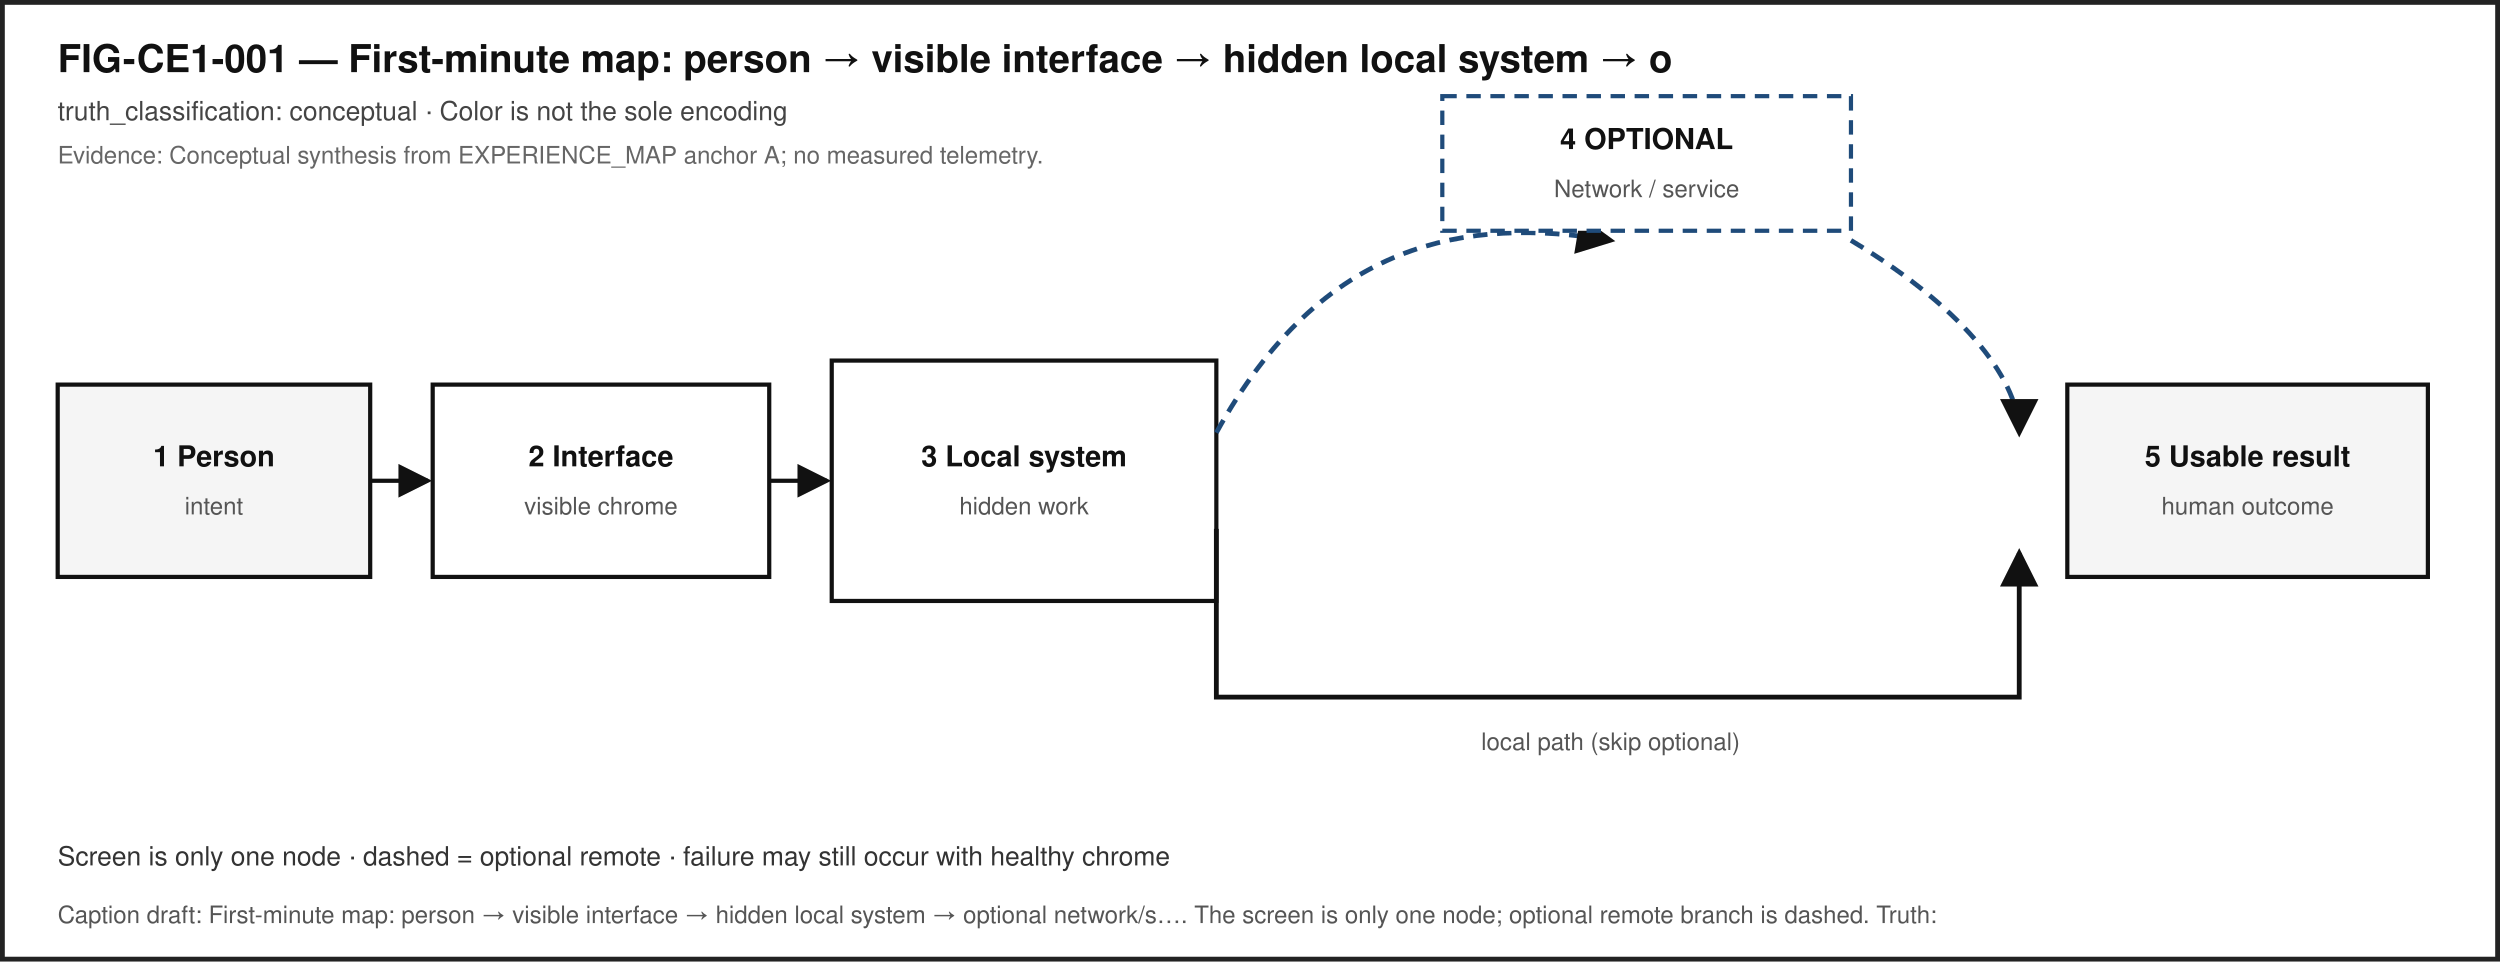
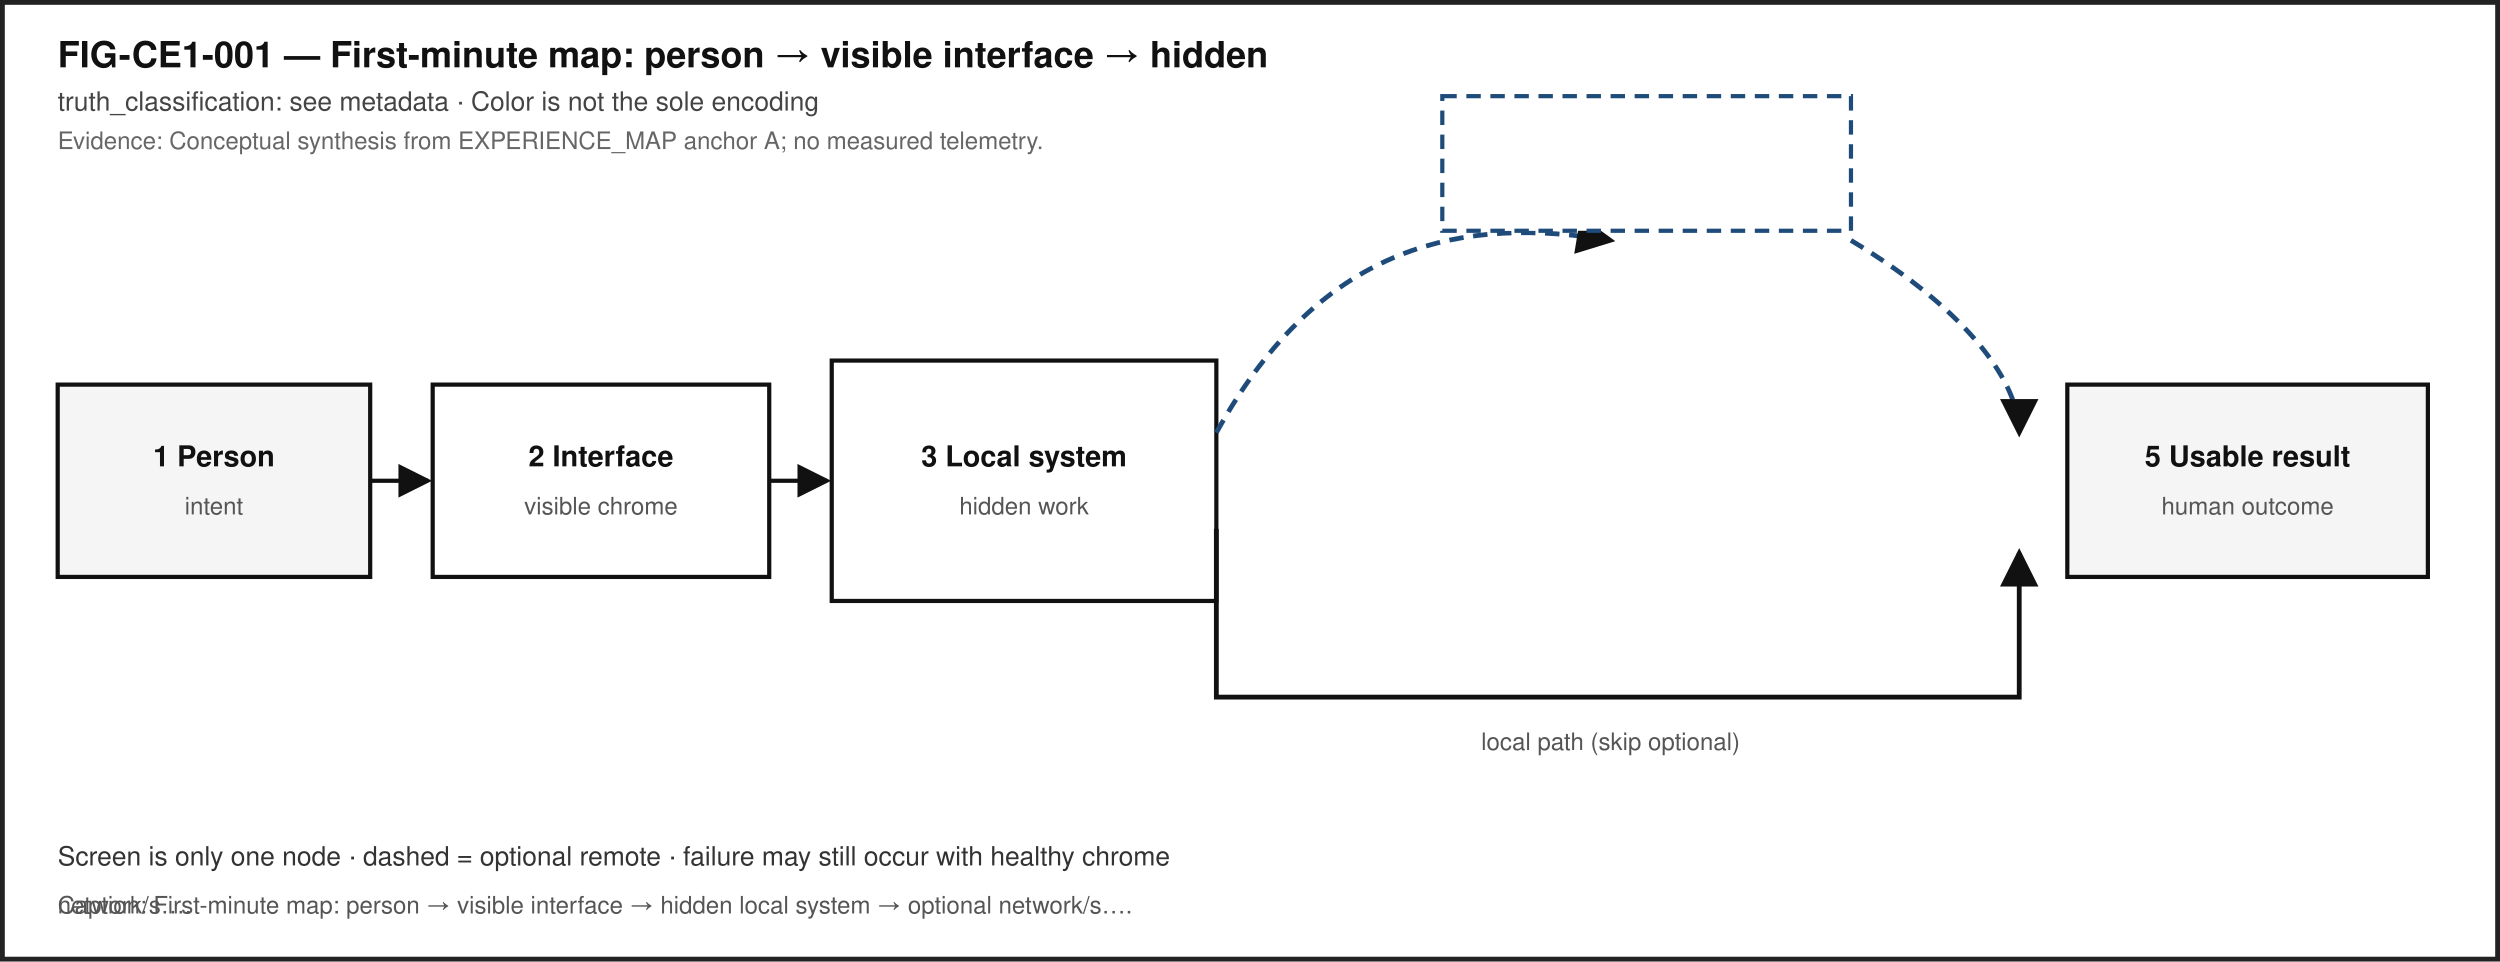
<svg xmlns="http://www.w3.org/2000/svg" width="1040" height="400" viewBox="0 0 1040 400" role="img" aria-labelledby="FIG-CE1-001-title FIG-CE1-001-desc" data-figure-id="FIG-CE1-001" data-truth-classification="conceptual" data-template="tmpl-ecosystem-system-map" data-qualification="">
  <rect width="1040" height="400" fill="#ffffff" />
  <rect x="1" y="1" width="1038" height="398" fill="none" stroke="#222222" stroke-width="2" />
-   <text x="24" y="30" font-family="Helvetica,Arial,sans-serif" font-size="16" font-weight="bold" fill="#111111">FIG-CE1-001 — First-minute map: person → visible interface → hidden local system → o</text>
-   <text x="24" y="50" font-family="Helvetica,Arial,sans-serif" font-size="11" fill="#444444">truth_classification: conceptual · Color is not the sole encoding</text>
-   <text x="24" y="68" font-family="Helvetica,Arial,sans-serif" font-size="10" fill="#666666">Evidence: Conceptual synthesis from EXPERIENCE_MAP anchor A; no measured telemetry.</text>
  <defs>
    <marker id="arr" markerWidth="8" markerHeight="8" refX="7" refY="4" orient="auto">
      <path d="M0,0 L8,4 L0,8 Z" fill="#111111" />
    </marker>
  </defs>
+   <text x="24" y="28" font-family="Helvetica,Arial,sans-serif" font-size="15" fill="#111111" font-weight="bold">FIG-CE1-001 — First-minute map: person → visible interface → hidden</text>
+   <text x="24" y="46" font-family="Helvetica,Arial,sans-serif" font-size="11" fill="#444444">truth_classification: see metadata · Color is not the sole encoding</text>
+   <text x="24" y="62" font-family="Helvetica,Arial,sans-serif" font-size="10" fill="#666666">Evidence: Conceptual synthesis from EXPERIENCE_MAP anchor A; no measured telemetry.</text>
+   <text x="24" y="380" font-family="Helvetica,Arial,sans-serif" font-size="10" fill="#555555">Caption: First-minute map: person → visible interface → hidden local system → optional network/s….</text>
+   <text x="24" y="380" font-family="Helvetica,Arial,sans-serif" font-size="10" fill="#555555">network/s….</text>
  <rect x="24" y="160" width="130" height="80" fill="#f5f5f5" stroke="#111111" stroke-width="1.75" />
  <text x="89.0" y="194.0" text-anchor="middle" font-family="Helvetica,Arial,sans-serif" font-size="12" font-weight="bold" fill="#111111">1 Person</text>
  <text x="89.0" y="214.0" text-anchor="middle" font-family="Helvetica,Arial,sans-serif" font-size="10" fill="#555555">intent</text>
  <line x1="154" y1="200" x2="178" y2="200" stroke="#111111" stroke-width="1.75" marker-end="url(#arr)" />
  <rect x="180" y="160" width="140" height="80" fill="#ffffff" stroke="#111111" stroke-width="1.75" />
  <text x="250.0" y="194.0" text-anchor="middle" font-family="Helvetica,Arial,sans-serif" font-size="12" font-weight="bold" fill="#111111">2 Interface</text>
  <text x="250.0" y="214.0" text-anchor="middle" font-family="Helvetica,Arial,sans-serif" font-size="10" fill="#555555">visible chrome</text>
  <line x1="320" y1="200" x2="344" y2="200" stroke="#111111" stroke-width="1.75" marker-end="url(#arr)" />
  <rect x="346" y="150" width="160" height="100" fill="#ffffff" stroke="#111111" stroke-width="1.75" />
  <text x="426.0" y="194.0" text-anchor="middle" font-family="Helvetica,Arial,sans-serif" font-size="12" font-weight="bold" fill="#111111">3 Local system</text>
  <text x="426.0" y="214.0" text-anchor="middle" font-family="Helvetica,Arial,sans-serif" font-size="10" fill="#555555">hidden work</text>
  <path d="M506,180 C550,100 610,90 670,100" fill="none" stroke="#1F4B7A" stroke-width="2" stroke-dasharray="6 4" marker-end="url(#arr)" />
  <rect x="600" y="40" width="170" height="56" fill="#ffffff" stroke="#1F4B7A" stroke-width="1.75" stroke-dasharray="6 4" />
-   <text x="685.0" y="62.0" text-anchor="middle" font-family="Helvetica,Arial,sans-serif" font-size="12" font-weight="bold" fill="#111111">4 OPTIONAL</text>
-   <text x="685.0" y="82.0" text-anchor="middle" font-family="Helvetica,Arial,sans-serif" font-size="10" fill="#555555">Network / service</text>
  <path d="M770,100 C820,130 840,160 840,180" fill="none" stroke="#1F4B7A" stroke-width="2" stroke-dasharray="6 4" marker-end="url(#arr)" />
  <path d="M506,220 L506,290 L840,290 L840,230" fill="none" stroke="#111111" stroke-width="2" marker-end="url(#arr)" />
  <text x="670" y="312" text-anchor="middle" font-family="Helvetica,Arial,sans-serif" font-size="10" fill="#555555">local path (skip optional)</text>
  <rect x="860" y="160" width="150" height="80" fill="#f5f5f5" stroke="#111111" stroke-width="1.75" />
  <text x="935.0" y="194.0" text-anchor="middle" font-family="Helvetica,Arial,sans-serif" font-size="12" font-weight="bold" fill="#111111">5 Usable result</text>
  <text x="935.0" y="214.0" text-anchor="middle" font-family="Helvetica,Arial,sans-serif" font-size="10" fill="#555555">human outcome</text>
  <text x="24" y="360" font-family="Helvetica,Arial,sans-serif" font-size="11" fill="#333333">Screen is only one node · dashed = optional remote · failure may still occur with healthy chrome</text>
-   <text x="24" y="384" font-family="Helvetica,Arial,sans-serif" font-size="10" fill="#555555">Caption draft: First-minute map: person → visible interface → hidden local system → optional network/s…. The screen is only one node; optional remote branch is dashed. Truth: </text>
</svg>
